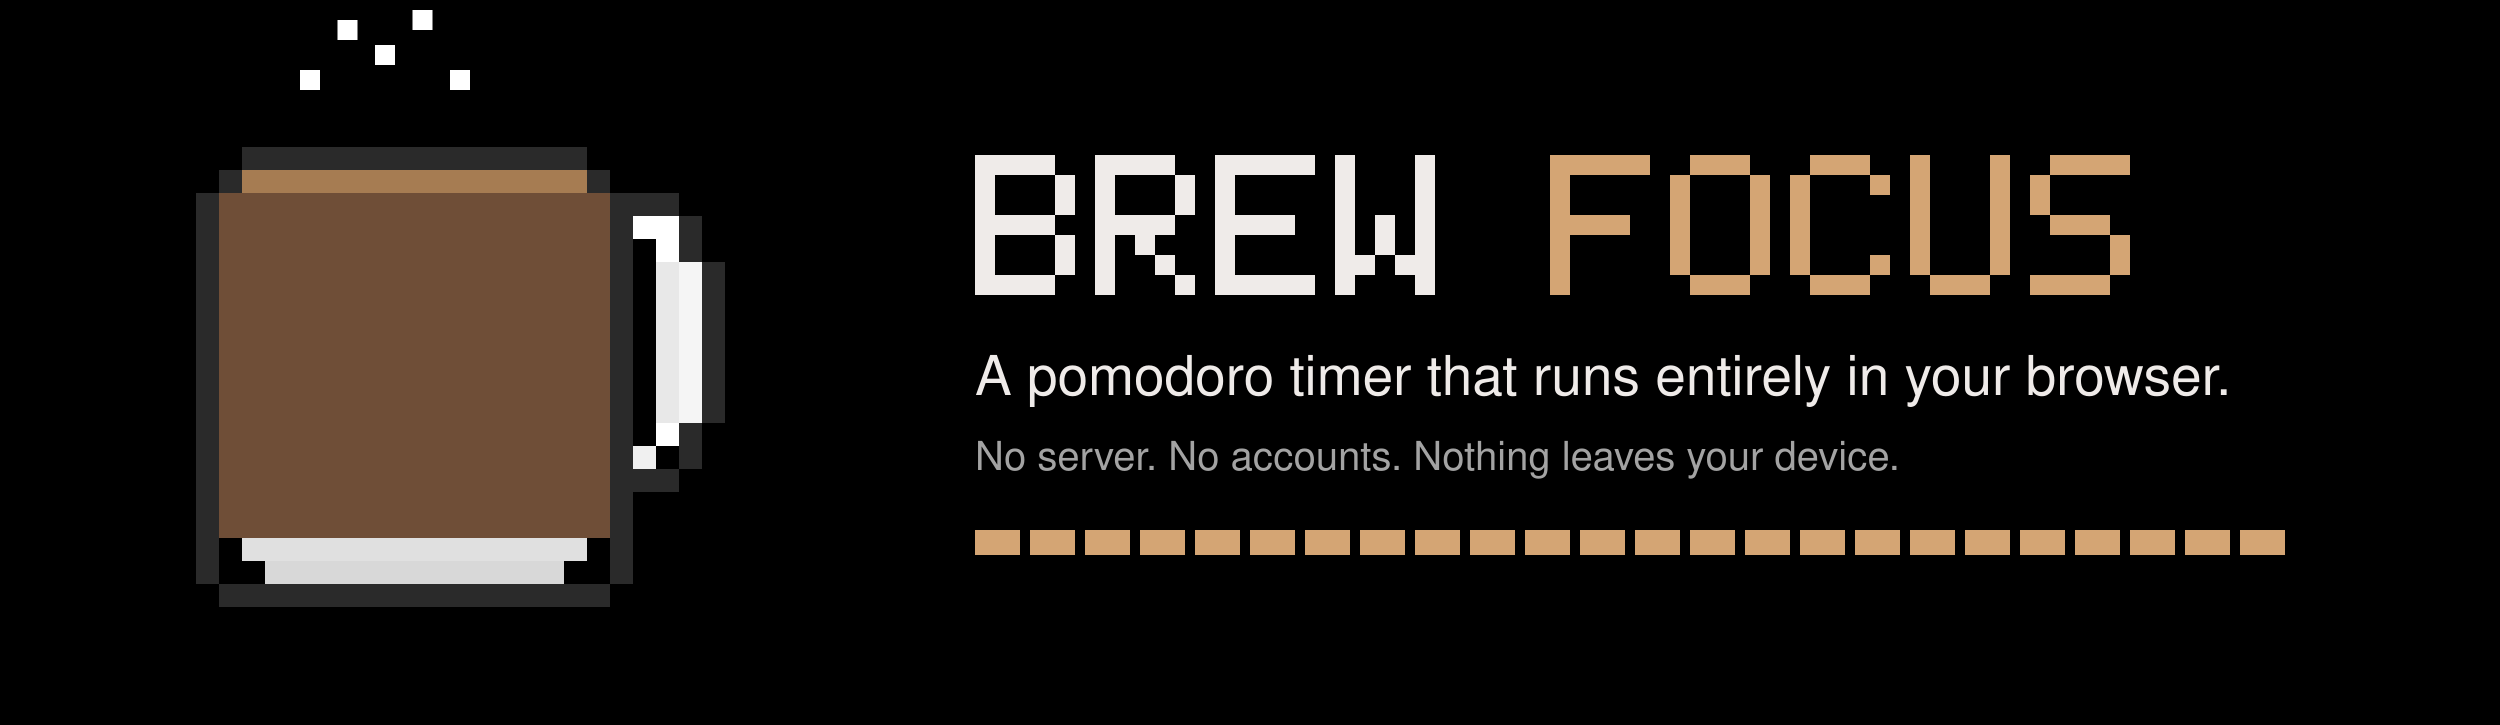
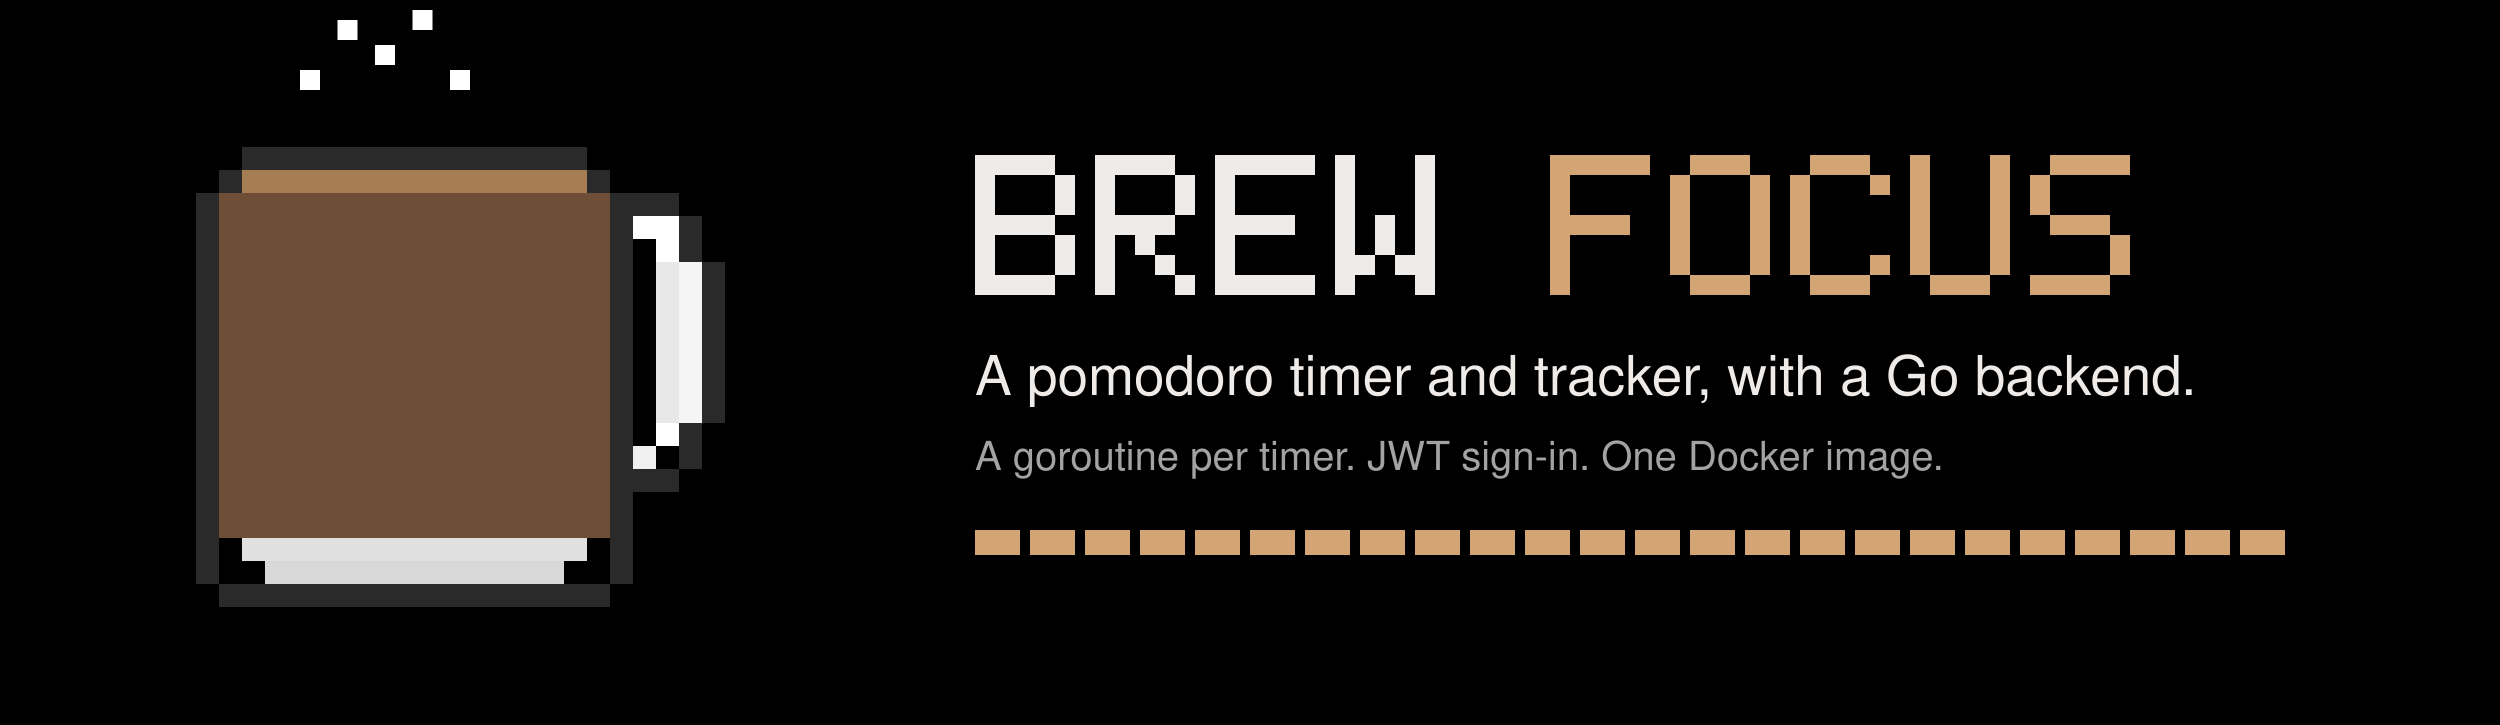
<svg xmlns="http://www.w3.org/2000/svg" viewBox="0 0 1000 290" width="1000" height="290" role="img" aria-label="Brew Focus: a pixel-art mug drains as the timer counts down, then refills on a break">
  <style>
.flow { stroke-dasharray: 8 8; animation: flow 1s linear infinite; }
@keyframes flow { to { stroke-dashoffset: -16; } }

.liquid { transform-box: fill-box; transform-origin: 50% 100%; animation: drain 12s infinite; }
.surface { animation: fall 12s infinite; }
@keyframes drain { 0% { transform: scaleY(1); animation-timing-function: steps(15, end); } 70%, 78% { transform: scaleY(0); animation-timing-function: steps(15, end); } 100% { transform: scaleY(1); } }
@keyframes fall { 0% { transform: translateY(0); animation-timing-function: steps(15, end); } 70%, 78% { transform: translateY(120px); animation-timing-function: steps(15, end); } 100% { transform: translateY(0); } }
.bar { transform-box: fill-box; transform-origin: 0 50%; animation: bar 12s infinite; }
@keyframes bar { 0% { transform: scaleX(0); animation-timing-function: steps(24, end); } 70%, 100% { transform: scaleX(1); } }
.puff { animation: puff 2.4s steps(6, end) infinite; }
@keyframes puff { from { transform: translateY(8px); opacity: 0; } 25% { opacity: .7; } to { transform: translateY(-16px); opacity: 0; } }
.t { opacity: 0; }
@keyframes t0 { 0%, 13.99% { opacity: 1; } 14%, 100% { opacity: 0; } }
.t0 { animation: t0 12s infinite; }
@keyframes t1 { 0%, 13.99% { opacity: 0; } 14%, 27.99% { opacity: 1; } 28%, 100% { opacity: 0; } }
.t1 { animation: t1 12s infinite; }
@keyframes t2 { 0%, 27.99% { opacity: 0; } 28%, 41.99% { opacity: 1; } 42%, 100% { opacity: 0; } }
.t2 { animation: t2 12s infinite; }
@keyframes t3 { 0%, 41.99% { opacity: 0; } 42%, 55.99% { opacity: 1; } 56%, 100% { opacity: 0; } }
.t3 { animation: t3 12s infinite; }
@keyframes t4 { 0%, 55.99% { opacity: 0; } 56%, 69.99% { opacity: 1; } 70%, 100% { opacity: 0; } }
.t4 { animation: t4 12s infinite; }
@keyframes t5 { 0%, 69.99% { opacity: 0; } 70%, 77.99% { opacity: 1; } 78%, 100% { opacity: 0; } }
.t5 { animation: t5 12s infinite; }
@keyframes t6 { 0%, 77.99% { opacity: 0; } 78%, 100% { opacity: 1; } }
.t6 { animation: t6 12s infinite; }

@media (prefers-reduced-motion: reduce) { * { animation: none !important; } }
</style>
  <rect width="1000" height="290" fill="#000000" />
  <g transform="translate(60 22) scale(1.15)" shape-rendering="crispEdges">
    <rect x="32" y="40" width="120" height="8" fill="#E8E8E8" />
    <rect x="24" y="48" width="136" height="8" fill="#FFFFFF" />
    <rect x="24" y="56" width="136" height="8" fill="#FFFFFF" />
    <rect x="24" y="64" width="136" height="8" fill="#F5F5F5" />
    <rect x="24" y="72" width="136" height="8" fill="#FFFFFF" />
    <rect x="24" y="80" width="136" height="8" fill="#FFFFFF" />
    <rect x="24" y="88" width="136" height="8" fill="#F5F5F5" />
    <rect x="24" y="96" width="136" height="8" fill="#FFFFFF" />
    <rect x="24" y="104" width="136" height="8" fill="#FFFFFF" />
    <rect x="24" y="112" width="136" height="8" fill="#F5F5F5" />
    <rect x="24" y="120" width="136" height="8" fill="#FFFFFF" />
    <rect x="24" y="128" width="136" height="8" fill="#FFFFFF" />
    <rect x="24" y="136" width="136" height="8" fill="#F5F5F5" />
    <rect x="24" y="144" width="136" height="8" fill="#FFFFFF" />
    <rect x="24" y="152" width="136" height="8" fill="#F0F0F0" />
    <rect x="24" y="160" width="136" height="8" fill="#E8E8E8" />
    <rect x="32" y="168" width="120" height="8" fill="#E0E0E0" />
    <rect x="40" y="176" width="104" height="8" fill="#D8D8D8" />
    <rect class="liquid" x="24" y="48" width="136" height="120" fill="#6f4e37" />
    <rect class="surface" x="24" y="40" width="136" height="8" fill="#a67c52" />
    <g class="t t0">
      <path fill="#000000" d="M52.5 101h3v3h-3zM55.5 101h3v3h-3zM58.5 101h3v3h-3zM49.5 104h3v3h-3zM61.5 104h3v3h-3zM61.5 107h3v3h-3zM58.5 110h3v3h-3zM55.5 113h3v3h-3zM52.5 116h3v3h-3zM49.5 119h3v3h-3zM52.5 119h3v3h-3zM55.5 119h3v3h-3zM58.5 119h3v3h-3zM61.5 119h3v3h-3zM67.5 101h3v3h-3zM70.5 101h3v3h-3zM73.5 101h3v3h-3zM76.5 101h3v3h-3zM79.5 101h3v3h-3zM67.5 104h3v3h-3zM67.5 107h3v3h-3zM70.5 107h3v3h-3zM73.5 107h3v3h-3zM76.5 107h3v3h-3zM79.5 110h3v3h-3zM79.5 113h3v3h-3zM67.5 116h3v3h-3zM79.5 116h3v3h-3zM70.5 119h3v3h-3zM73.5 119h3v3h-3zM76.5 119h3v3h-3zM91.5 104h3v3h-3zM91.5 107h3v3h-3zM91.5 113h3v3h-3zM91.5 116h3v3h-3zM106.5 101h3v3h-3zM109.5 101h3v3h-3zM112.5 101h3v3h-3zM103.5 104h3v3h-3zM115.5 104h3v3h-3zM103.5 107h3v3h-3zM112.5 107h3v3h-3zM115.5 107h3v3h-3zM103.5 110h3v3h-3zM109.5 110h3v3h-3zM115.5 110h3v3h-3zM103.5 113h3v3h-3zM106.5 113h3v3h-3zM115.5 113h3v3h-3zM103.5 116h3v3h-3zM115.5 116h3v3h-3zM106.5 119h3v3h-3zM109.5 119h3v3h-3zM112.5 119h3v3h-3zM124.5 101h3v3h-3zM127.5 101h3v3h-3zM130.5 101h3v3h-3zM121.5 104h3v3h-3zM133.5 104h3v3h-3zM121.5 107h3v3h-3zM130.5 107h3v3h-3zM133.5 107h3v3h-3zM121.5 110h3v3h-3zM127.5 110h3v3h-3zM133.5 110h3v3h-3zM121.5 113h3v3h-3zM124.5 113h3v3h-3zM133.5 113h3v3h-3zM121.5 116h3v3h-3zM133.5 116h3v3h-3zM124.5 119h3v3h-3zM127.5 119h3v3h-3zM130.5 119h3v3h-3z" transform="translate(2 2)" />
      <path fill="#efebe9" d="M52.5 101h3v3h-3zM55.5 101h3v3h-3zM58.5 101h3v3h-3zM49.5 104h3v3h-3zM61.5 104h3v3h-3zM61.5 107h3v3h-3zM58.5 110h3v3h-3zM55.5 113h3v3h-3zM52.5 116h3v3h-3zM49.5 119h3v3h-3zM52.5 119h3v3h-3zM55.5 119h3v3h-3zM58.5 119h3v3h-3zM61.5 119h3v3h-3zM67.5 101h3v3h-3zM70.5 101h3v3h-3zM73.5 101h3v3h-3zM76.5 101h3v3h-3zM79.5 101h3v3h-3zM67.5 104h3v3h-3zM67.5 107h3v3h-3zM70.5 107h3v3h-3zM73.5 107h3v3h-3zM76.5 107h3v3h-3zM79.5 110h3v3h-3zM79.5 113h3v3h-3zM67.5 116h3v3h-3zM79.5 116h3v3h-3zM70.5 119h3v3h-3zM73.5 119h3v3h-3zM76.5 119h3v3h-3zM91.5 104h3v3h-3zM91.5 107h3v3h-3zM91.5 113h3v3h-3zM91.5 116h3v3h-3zM106.5 101h3v3h-3zM109.5 101h3v3h-3zM112.5 101h3v3h-3zM103.5 104h3v3h-3zM115.5 104h3v3h-3zM103.5 107h3v3h-3zM112.5 107h3v3h-3zM115.5 107h3v3h-3zM103.5 110h3v3h-3zM109.5 110h3v3h-3zM115.5 110h3v3h-3zM103.5 113h3v3h-3zM106.5 113h3v3h-3zM115.5 113h3v3h-3zM103.5 116h3v3h-3zM115.5 116h3v3h-3zM106.5 119h3v3h-3zM109.5 119h3v3h-3zM112.5 119h3v3h-3zM124.5 101h3v3h-3zM127.5 101h3v3h-3zM130.5 101h3v3h-3zM121.5 104h3v3h-3zM133.5 104h3v3h-3zM121.5 107h3v3h-3zM130.5 107h3v3h-3zM133.5 107h3v3h-3zM121.5 110h3v3h-3zM127.5 110h3v3h-3zM133.5 110h3v3h-3zM121.5 113h3v3h-3zM124.5 113h3v3h-3zM133.5 113h3v3h-3zM121.5 116h3v3h-3zM133.5 116h3v3h-3zM124.5 119h3v3h-3zM127.5 119h3v3h-3zM130.5 119h3v3h-3z" />
    </g>
    <g class="t t1">
      <path fill="#000000" d="M52.5 101h3v3h-3zM55.5 101h3v3h-3zM58.5 101h3v3h-3zM49.5 104h3v3h-3zM61.5 104h3v3h-3zM61.5 107h3v3h-3zM58.5 110h3v3h-3zM55.5 113h3v3h-3zM52.5 116h3v3h-3zM49.5 119h3v3h-3zM52.5 119h3v3h-3zM55.5 119h3v3h-3zM58.5 119h3v3h-3zM61.5 119h3v3h-3zM70.5 101h3v3h-3zM73.5 101h3v3h-3zM76.5 101h3v3h-3zM67.5 104h3v3h-3zM79.5 104h3v3h-3zM67.5 107h3v3h-3zM76.5 107h3v3h-3zM79.5 107h3v3h-3zM67.5 110h3v3h-3zM73.5 110h3v3h-3zM79.5 110h3v3h-3zM67.5 113h3v3h-3zM70.5 113h3v3h-3zM79.5 113h3v3h-3zM67.5 116h3v3h-3zM79.5 116h3v3h-3zM70.5 119h3v3h-3zM73.5 119h3v3h-3zM76.5 119h3v3h-3zM91.5 104h3v3h-3zM91.5 107h3v3h-3zM91.5 113h3v3h-3zM91.5 116h3v3h-3zM106.5 101h3v3h-3zM109.5 101h3v3h-3zM112.5 101h3v3h-3zM103.5 104h3v3h-3zM115.5 104h3v3h-3zM103.5 107h3v3h-3zM112.5 107h3v3h-3zM115.5 107h3v3h-3zM103.5 110h3v3h-3zM109.5 110h3v3h-3zM115.5 110h3v3h-3zM103.5 113h3v3h-3zM106.5 113h3v3h-3zM115.5 113h3v3h-3zM103.5 116h3v3h-3zM115.5 116h3v3h-3zM106.5 119h3v3h-3zM109.5 119h3v3h-3zM112.5 119h3v3h-3zM124.5 101h3v3h-3zM127.5 101h3v3h-3zM130.5 101h3v3h-3zM121.5 104h3v3h-3zM133.5 104h3v3h-3zM121.5 107h3v3h-3zM130.5 107h3v3h-3zM133.5 107h3v3h-3zM121.5 110h3v3h-3zM127.5 110h3v3h-3zM133.5 110h3v3h-3zM121.5 113h3v3h-3zM124.5 113h3v3h-3zM133.5 113h3v3h-3zM121.5 116h3v3h-3zM133.5 116h3v3h-3zM124.5 119h3v3h-3zM127.5 119h3v3h-3zM130.5 119h3v3h-3z" transform="translate(2 2)" />
      <path fill="#efebe9" d="M52.5 101h3v3h-3zM55.5 101h3v3h-3zM58.5 101h3v3h-3zM49.5 104h3v3h-3zM61.5 104h3v3h-3zM61.5 107h3v3h-3zM58.5 110h3v3h-3zM55.5 113h3v3h-3zM52.5 116h3v3h-3zM49.5 119h3v3h-3zM52.5 119h3v3h-3zM55.5 119h3v3h-3zM58.5 119h3v3h-3zM61.5 119h3v3h-3zM70.5 101h3v3h-3zM73.5 101h3v3h-3zM76.5 101h3v3h-3zM67.5 104h3v3h-3zM79.5 104h3v3h-3zM67.5 107h3v3h-3zM76.5 107h3v3h-3zM79.5 107h3v3h-3zM67.5 110h3v3h-3zM73.5 110h3v3h-3zM79.5 110h3v3h-3zM67.5 113h3v3h-3zM70.5 113h3v3h-3zM79.5 113h3v3h-3zM67.5 116h3v3h-3zM79.5 116h3v3h-3zM70.5 119h3v3h-3zM73.5 119h3v3h-3zM76.5 119h3v3h-3zM91.5 104h3v3h-3zM91.5 107h3v3h-3zM91.5 113h3v3h-3zM91.5 116h3v3h-3zM106.5 101h3v3h-3zM109.5 101h3v3h-3zM112.5 101h3v3h-3zM103.5 104h3v3h-3zM115.5 104h3v3h-3zM103.5 107h3v3h-3zM112.5 107h3v3h-3zM115.5 107h3v3h-3zM103.5 110h3v3h-3zM109.5 110h3v3h-3zM115.5 110h3v3h-3zM103.5 113h3v3h-3zM106.5 113h3v3h-3zM115.5 113h3v3h-3zM103.5 116h3v3h-3zM115.5 116h3v3h-3zM106.5 119h3v3h-3zM109.5 119h3v3h-3zM112.5 119h3v3h-3zM124.5 101h3v3h-3zM127.5 101h3v3h-3zM130.5 101h3v3h-3zM121.5 104h3v3h-3zM133.5 104h3v3h-3zM121.5 107h3v3h-3zM130.5 107h3v3h-3zM133.5 107h3v3h-3zM121.5 110h3v3h-3zM127.5 110h3v3h-3zM133.5 110h3v3h-3zM121.5 113h3v3h-3zM124.5 113h3v3h-3zM133.5 113h3v3h-3zM121.5 116h3v3h-3zM133.5 116h3v3h-3zM124.5 119h3v3h-3zM127.5 119h3v3h-3zM130.5 119h3v3h-3z" />
    </g>
    <g class="t t2">
      <path fill="#000000" d="M55.5 101h3v3h-3zM52.5 104h3v3h-3zM55.5 104h3v3h-3zM55.5 107h3v3h-3zM55.5 110h3v3h-3zM55.5 113h3v3h-3zM55.5 116h3v3h-3zM52.5 119h3v3h-3zM55.5 119h3v3h-3zM58.5 119h3v3h-3zM67.5 101h3v3h-3zM70.5 101h3v3h-3zM73.5 101h3v3h-3zM76.5 101h3v3h-3zM79.5 101h3v3h-3zM67.5 104h3v3h-3zM67.5 107h3v3h-3zM70.5 107h3v3h-3zM73.5 107h3v3h-3zM76.5 107h3v3h-3zM79.5 110h3v3h-3zM79.5 113h3v3h-3zM67.5 116h3v3h-3zM79.5 116h3v3h-3zM70.5 119h3v3h-3zM73.5 119h3v3h-3zM76.5 119h3v3h-3zM91.5 104h3v3h-3zM91.5 107h3v3h-3zM91.5 113h3v3h-3zM91.5 116h3v3h-3zM106.5 101h3v3h-3zM109.5 101h3v3h-3zM112.5 101h3v3h-3zM103.5 104h3v3h-3zM115.5 104h3v3h-3zM103.5 107h3v3h-3zM112.5 107h3v3h-3zM115.5 107h3v3h-3zM103.5 110h3v3h-3zM109.5 110h3v3h-3zM115.5 110h3v3h-3zM103.5 113h3v3h-3zM106.5 113h3v3h-3zM115.5 113h3v3h-3zM103.5 116h3v3h-3zM115.5 116h3v3h-3zM106.5 119h3v3h-3zM109.5 119h3v3h-3zM112.5 119h3v3h-3zM124.5 101h3v3h-3zM127.5 101h3v3h-3zM130.5 101h3v3h-3zM121.5 104h3v3h-3zM133.5 104h3v3h-3zM121.5 107h3v3h-3zM130.5 107h3v3h-3zM133.5 107h3v3h-3zM121.5 110h3v3h-3zM127.5 110h3v3h-3zM133.5 110h3v3h-3zM121.5 113h3v3h-3zM124.5 113h3v3h-3zM133.5 113h3v3h-3zM121.5 116h3v3h-3zM133.5 116h3v3h-3zM124.5 119h3v3h-3zM127.5 119h3v3h-3zM130.5 119h3v3h-3z" transform="translate(2 2)" />
      <path fill="#efebe9" d="M55.5 101h3v3h-3zM52.5 104h3v3h-3zM55.5 104h3v3h-3zM55.5 107h3v3h-3zM55.5 110h3v3h-3zM55.5 113h3v3h-3zM55.5 116h3v3h-3zM52.5 119h3v3h-3zM55.5 119h3v3h-3zM58.5 119h3v3h-3zM67.5 101h3v3h-3zM70.5 101h3v3h-3zM73.5 101h3v3h-3zM76.5 101h3v3h-3zM79.5 101h3v3h-3zM67.5 104h3v3h-3zM67.5 107h3v3h-3zM70.5 107h3v3h-3zM73.5 107h3v3h-3zM76.5 107h3v3h-3zM79.5 110h3v3h-3zM79.5 113h3v3h-3zM67.5 116h3v3h-3zM79.5 116h3v3h-3zM70.5 119h3v3h-3zM73.5 119h3v3h-3zM76.5 119h3v3h-3zM91.5 104h3v3h-3zM91.5 107h3v3h-3zM91.5 113h3v3h-3zM91.5 116h3v3h-3zM106.5 101h3v3h-3zM109.5 101h3v3h-3zM112.5 101h3v3h-3zM103.5 104h3v3h-3zM115.5 104h3v3h-3zM103.5 107h3v3h-3zM112.5 107h3v3h-3zM115.5 107h3v3h-3zM103.5 110h3v3h-3zM109.5 110h3v3h-3zM115.5 110h3v3h-3zM103.5 113h3v3h-3zM106.5 113h3v3h-3zM115.5 113h3v3h-3zM103.5 116h3v3h-3zM115.5 116h3v3h-3zM106.5 119h3v3h-3zM109.5 119h3v3h-3zM112.5 119h3v3h-3zM124.5 101h3v3h-3zM127.5 101h3v3h-3zM130.5 101h3v3h-3zM121.5 104h3v3h-3zM133.5 104h3v3h-3zM121.5 107h3v3h-3zM130.5 107h3v3h-3zM133.5 107h3v3h-3zM121.5 110h3v3h-3zM127.5 110h3v3h-3zM133.5 110h3v3h-3zM121.5 113h3v3h-3zM124.5 113h3v3h-3zM133.5 113h3v3h-3zM121.5 116h3v3h-3zM133.5 116h3v3h-3zM124.5 119h3v3h-3zM127.5 119h3v3h-3zM130.5 119h3v3h-3z" />
    </g>
    <g class="t t3">
      <path fill="#000000" d="M55.5 101h3v3h-3zM52.5 104h3v3h-3zM55.5 104h3v3h-3zM55.5 107h3v3h-3zM55.5 110h3v3h-3zM55.5 113h3v3h-3zM55.5 116h3v3h-3zM52.5 119h3v3h-3zM55.5 119h3v3h-3zM58.5 119h3v3h-3zM70.5 101h3v3h-3zM73.5 101h3v3h-3zM76.5 101h3v3h-3zM67.5 104h3v3h-3zM79.5 104h3v3h-3zM67.5 107h3v3h-3zM76.5 107h3v3h-3zM79.5 107h3v3h-3zM67.5 110h3v3h-3zM73.5 110h3v3h-3zM79.5 110h3v3h-3zM67.5 113h3v3h-3zM70.5 113h3v3h-3zM79.5 113h3v3h-3zM67.5 116h3v3h-3zM79.5 116h3v3h-3zM70.5 119h3v3h-3zM73.5 119h3v3h-3zM76.5 119h3v3h-3zM91.5 104h3v3h-3zM91.5 107h3v3h-3zM91.5 113h3v3h-3zM91.5 116h3v3h-3zM106.5 101h3v3h-3zM109.5 101h3v3h-3zM112.5 101h3v3h-3zM103.5 104h3v3h-3zM115.5 104h3v3h-3zM103.5 107h3v3h-3zM112.5 107h3v3h-3zM115.5 107h3v3h-3zM103.5 110h3v3h-3zM109.5 110h3v3h-3zM115.5 110h3v3h-3zM103.5 113h3v3h-3zM106.5 113h3v3h-3zM115.5 113h3v3h-3zM103.5 116h3v3h-3zM115.5 116h3v3h-3zM106.5 119h3v3h-3zM109.5 119h3v3h-3zM112.5 119h3v3h-3zM124.5 101h3v3h-3zM127.5 101h3v3h-3zM130.5 101h3v3h-3zM121.5 104h3v3h-3zM133.5 104h3v3h-3zM121.5 107h3v3h-3zM130.5 107h3v3h-3zM133.5 107h3v3h-3zM121.5 110h3v3h-3zM127.5 110h3v3h-3zM133.5 110h3v3h-3zM121.5 113h3v3h-3zM124.5 113h3v3h-3zM133.5 113h3v3h-3zM121.5 116h3v3h-3zM133.5 116h3v3h-3zM124.5 119h3v3h-3zM127.5 119h3v3h-3zM130.5 119h3v3h-3z" transform="translate(2 2)" />
      <path fill="#efebe9" d="M55.5 101h3v3h-3zM52.5 104h3v3h-3zM55.5 104h3v3h-3zM55.5 107h3v3h-3zM55.5 110h3v3h-3zM55.5 113h3v3h-3zM55.5 116h3v3h-3zM52.5 119h3v3h-3zM55.5 119h3v3h-3zM58.5 119h3v3h-3zM70.5 101h3v3h-3zM73.5 101h3v3h-3zM76.5 101h3v3h-3zM67.5 104h3v3h-3zM79.5 104h3v3h-3zM67.5 107h3v3h-3zM76.5 107h3v3h-3zM79.5 107h3v3h-3zM67.5 110h3v3h-3zM73.5 110h3v3h-3zM79.5 110h3v3h-3zM67.5 113h3v3h-3zM70.5 113h3v3h-3zM79.5 113h3v3h-3zM67.5 116h3v3h-3zM79.5 116h3v3h-3zM70.5 119h3v3h-3zM73.5 119h3v3h-3zM76.5 119h3v3h-3zM91.5 104h3v3h-3zM91.5 107h3v3h-3zM91.5 113h3v3h-3zM91.5 116h3v3h-3zM106.5 101h3v3h-3zM109.5 101h3v3h-3zM112.5 101h3v3h-3zM103.5 104h3v3h-3zM115.5 104h3v3h-3zM103.5 107h3v3h-3zM112.5 107h3v3h-3zM115.5 107h3v3h-3zM103.5 110h3v3h-3zM109.5 110h3v3h-3zM115.5 110h3v3h-3zM103.5 113h3v3h-3zM106.5 113h3v3h-3zM115.5 113h3v3h-3zM103.5 116h3v3h-3zM115.5 116h3v3h-3zM106.5 119h3v3h-3zM109.5 119h3v3h-3zM112.5 119h3v3h-3zM124.5 101h3v3h-3zM127.5 101h3v3h-3zM130.5 101h3v3h-3zM121.5 104h3v3h-3zM133.5 104h3v3h-3zM121.5 107h3v3h-3zM130.5 107h3v3h-3zM133.5 107h3v3h-3zM121.5 110h3v3h-3zM127.5 110h3v3h-3zM133.5 110h3v3h-3zM121.5 113h3v3h-3zM124.5 113h3v3h-3zM133.5 113h3v3h-3zM121.5 116h3v3h-3zM133.5 116h3v3h-3zM124.5 119h3v3h-3zM127.5 119h3v3h-3zM130.5 119h3v3h-3z" />
    </g>
    <g class="t t4">
      <path fill="#000000" d="M52.5 101h3v3h-3zM55.5 101h3v3h-3zM58.5 101h3v3h-3zM49.5 104h3v3h-3zM61.5 104h3v3h-3zM49.5 107h3v3h-3zM58.5 107h3v3h-3zM61.5 107h3v3h-3zM49.5 110h3v3h-3zM55.5 110h3v3h-3zM61.5 110h3v3h-3zM49.5 113h3v3h-3zM52.5 113h3v3h-3zM61.5 113h3v3h-3zM49.5 116h3v3h-3zM61.5 116h3v3h-3zM52.5 119h3v3h-3zM55.5 119h3v3h-3zM58.5 119h3v3h-3zM67.5 101h3v3h-3zM70.5 101h3v3h-3zM73.5 101h3v3h-3zM76.5 101h3v3h-3zM79.5 101h3v3h-3zM67.5 104h3v3h-3zM67.5 107h3v3h-3zM70.5 107h3v3h-3zM73.5 107h3v3h-3zM76.5 107h3v3h-3zM79.5 110h3v3h-3zM79.5 113h3v3h-3zM67.5 116h3v3h-3zM79.5 116h3v3h-3zM70.5 119h3v3h-3zM73.5 119h3v3h-3zM76.5 119h3v3h-3zM91.5 104h3v3h-3zM91.5 107h3v3h-3zM91.5 113h3v3h-3zM91.5 116h3v3h-3zM106.5 101h3v3h-3zM109.5 101h3v3h-3zM112.5 101h3v3h-3zM103.5 104h3v3h-3zM115.5 104h3v3h-3zM103.5 107h3v3h-3zM112.5 107h3v3h-3zM115.5 107h3v3h-3zM103.5 110h3v3h-3zM109.5 110h3v3h-3zM115.5 110h3v3h-3zM103.5 113h3v3h-3zM106.5 113h3v3h-3zM115.5 113h3v3h-3zM103.5 116h3v3h-3zM115.5 116h3v3h-3zM106.5 119h3v3h-3zM109.5 119h3v3h-3zM112.5 119h3v3h-3zM124.5 101h3v3h-3zM127.5 101h3v3h-3zM130.5 101h3v3h-3zM121.5 104h3v3h-3zM133.5 104h3v3h-3zM121.5 107h3v3h-3zM130.5 107h3v3h-3zM133.5 107h3v3h-3zM121.5 110h3v3h-3zM127.5 110h3v3h-3zM133.5 110h3v3h-3zM121.5 113h3v3h-3zM124.5 113h3v3h-3zM133.5 113h3v3h-3zM121.5 116h3v3h-3zM133.5 116h3v3h-3zM124.5 119h3v3h-3zM127.5 119h3v3h-3zM130.5 119h3v3h-3z" transform="translate(2 2)" />
      <path fill="#efebe9" d="M52.5 101h3v3h-3zM55.5 101h3v3h-3zM58.5 101h3v3h-3zM49.5 104h3v3h-3zM61.5 104h3v3h-3zM49.5 107h3v3h-3zM58.5 107h3v3h-3zM61.5 107h3v3h-3zM49.5 110h3v3h-3zM55.5 110h3v3h-3zM61.5 110h3v3h-3zM49.5 113h3v3h-3zM52.5 113h3v3h-3zM61.5 113h3v3h-3zM49.5 116h3v3h-3zM61.5 116h3v3h-3zM52.5 119h3v3h-3zM55.5 119h3v3h-3zM58.5 119h3v3h-3zM67.5 101h3v3h-3zM70.5 101h3v3h-3zM73.5 101h3v3h-3zM76.5 101h3v3h-3zM79.5 101h3v3h-3zM67.5 104h3v3h-3zM67.5 107h3v3h-3zM70.5 107h3v3h-3zM73.5 107h3v3h-3zM76.5 107h3v3h-3zM79.5 110h3v3h-3zM79.5 113h3v3h-3zM67.5 116h3v3h-3zM79.5 116h3v3h-3zM70.5 119h3v3h-3zM73.5 119h3v3h-3zM76.5 119h3v3h-3zM91.5 104h3v3h-3zM91.5 107h3v3h-3zM91.5 113h3v3h-3zM91.5 116h3v3h-3zM106.5 101h3v3h-3zM109.5 101h3v3h-3zM112.5 101h3v3h-3zM103.5 104h3v3h-3zM115.5 104h3v3h-3zM103.5 107h3v3h-3zM112.5 107h3v3h-3zM115.5 107h3v3h-3zM103.5 110h3v3h-3zM109.5 110h3v3h-3zM115.5 110h3v3h-3zM103.5 113h3v3h-3zM106.5 113h3v3h-3zM115.5 113h3v3h-3zM103.5 116h3v3h-3zM115.5 116h3v3h-3zM106.5 119h3v3h-3zM109.5 119h3v3h-3zM112.5 119h3v3h-3zM124.5 101h3v3h-3zM127.5 101h3v3h-3zM130.5 101h3v3h-3zM121.5 104h3v3h-3zM133.5 104h3v3h-3zM121.5 107h3v3h-3zM130.5 107h3v3h-3zM133.5 107h3v3h-3zM121.5 110h3v3h-3zM127.5 110h3v3h-3zM133.5 110h3v3h-3zM121.5 113h3v3h-3zM124.5 113h3v3h-3zM133.5 113h3v3h-3zM121.5 116h3v3h-3zM133.5 116h3v3h-3zM124.5 119h3v3h-3zM127.5 119h3v3h-3zM130.5 119h3v3h-3z" />
    </g>
    <g class="t t5">
      <path fill="#000000" d="M52.5 101h3v3h-3zM55.5 101h3v3h-3zM58.5 101h3v3h-3zM49.5 104h3v3h-3zM61.5 104h3v3h-3zM49.5 107h3v3h-3zM58.5 107h3v3h-3zM61.5 107h3v3h-3zM49.5 110h3v3h-3zM55.5 110h3v3h-3zM61.5 110h3v3h-3zM49.5 113h3v3h-3zM52.5 113h3v3h-3zM61.5 113h3v3h-3zM49.5 116h3v3h-3zM61.5 116h3v3h-3zM52.5 119h3v3h-3zM55.5 119h3v3h-3zM58.5 119h3v3h-3zM70.5 101h3v3h-3zM73.5 101h3v3h-3zM76.5 101h3v3h-3zM67.5 104h3v3h-3zM79.5 104h3v3h-3zM67.5 107h3v3h-3zM76.5 107h3v3h-3zM79.5 107h3v3h-3zM67.5 110h3v3h-3zM73.5 110h3v3h-3zM79.5 110h3v3h-3zM67.5 113h3v3h-3zM70.5 113h3v3h-3zM79.5 113h3v3h-3zM67.5 116h3v3h-3zM79.5 116h3v3h-3zM70.5 119h3v3h-3zM73.5 119h3v3h-3zM76.5 119h3v3h-3zM91.5 104h3v3h-3zM91.5 107h3v3h-3zM91.5 113h3v3h-3zM91.5 116h3v3h-3zM106.5 101h3v3h-3zM109.5 101h3v3h-3zM112.5 101h3v3h-3zM103.5 104h3v3h-3zM115.5 104h3v3h-3zM103.5 107h3v3h-3zM112.5 107h3v3h-3zM115.5 107h3v3h-3zM103.5 110h3v3h-3zM109.5 110h3v3h-3zM115.5 110h3v3h-3zM103.5 113h3v3h-3zM106.5 113h3v3h-3zM115.5 113h3v3h-3zM103.5 116h3v3h-3zM115.5 116h3v3h-3zM106.5 119h3v3h-3zM109.5 119h3v3h-3zM112.5 119h3v3h-3zM124.5 101h3v3h-3zM127.5 101h3v3h-3zM130.5 101h3v3h-3zM121.5 104h3v3h-3zM133.5 104h3v3h-3zM121.5 107h3v3h-3zM130.5 107h3v3h-3zM133.5 107h3v3h-3zM121.5 110h3v3h-3zM127.5 110h3v3h-3zM133.5 110h3v3h-3zM121.5 113h3v3h-3zM124.5 113h3v3h-3zM133.5 113h3v3h-3zM121.5 116h3v3h-3zM133.5 116h3v3h-3zM124.5 119h3v3h-3zM127.5 119h3v3h-3zM130.5 119h3v3h-3z" transform="translate(2 2)" />
      <path fill="#efebe9" d="M52.5 101h3v3h-3zM55.5 101h3v3h-3zM58.5 101h3v3h-3zM49.5 104h3v3h-3zM61.5 104h3v3h-3zM49.5 107h3v3h-3zM58.5 107h3v3h-3zM61.5 107h3v3h-3zM49.5 110h3v3h-3zM55.5 110h3v3h-3zM61.5 110h3v3h-3zM49.5 113h3v3h-3zM52.5 113h3v3h-3zM61.5 113h3v3h-3zM49.5 116h3v3h-3zM61.5 116h3v3h-3zM52.5 119h3v3h-3zM55.5 119h3v3h-3zM58.5 119h3v3h-3zM70.5 101h3v3h-3zM73.5 101h3v3h-3zM76.5 101h3v3h-3zM67.5 104h3v3h-3zM79.5 104h3v3h-3zM67.5 107h3v3h-3zM76.5 107h3v3h-3zM79.5 107h3v3h-3zM67.5 110h3v3h-3zM73.5 110h3v3h-3zM79.5 110h3v3h-3zM67.5 113h3v3h-3zM70.5 113h3v3h-3zM79.5 113h3v3h-3zM67.5 116h3v3h-3zM79.5 116h3v3h-3zM70.5 119h3v3h-3zM73.5 119h3v3h-3zM76.5 119h3v3h-3zM91.5 104h3v3h-3zM91.5 107h3v3h-3zM91.5 113h3v3h-3zM91.5 116h3v3h-3zM106.5 101h3v3h-3zM109.5 101h3v3h-3zM112.5 101h3v3h-3zM103.5 104h3v3h-3zM115.5 104h3v3h-3zM103.5 107h3v3h-3zM112.5 107h3v3h-3zM115.5 107h3v3h-3zM103.5 110h3v3h-3zM109.5 110h3v3h-3zM115.5 110h3v3h-3zM103.5 113h3v3h-3zM106.5 113h3v3h-3zM115.5 113h3v3h-3zM103.5 116h3v3h-3zM115.5 116h3v3h-3zM106.5 119h3v3h-3zM109.5 119h3v3h-3zM112.5 119h3v3h-3zM124.5 101h3v3h-3zM127.5 101h3v3h-3zM130.5 101h3v3h-3zM121.5 104h3v3h-3zM133.5 104h3v3h-3zM121.5 107h3v3h-3zM130.5 107h3v3h-3zM133.5 107h3v3h-3zM121.5 110h3v3h-3zM127.5 110h3v3h-3zM133.5 110h3v3h-3zM121.5 113h3v3h-3zM124.5 113h3v3h-3zM133.5 113h3v3h-3zM121.5 116h3v3h-3zM133.5 116h3v3h-3zM124.5 119h3v3h-3zM127.5 119h3v3h-3zM130.5 119h3v3h-3z" />
    </g>
    <g class="t t6">
      <path fill="#000000" d="M49.5 101h3v3h-3zM52.5 101h3v3h-3zM55.5 101h3v3h-3zM58.5 101h3v3h-3zM49.5 104h3v3h-3zM61.5 104h3v3h-3zM49.5 107h3v3h-3zM61.5 107h3v3h-3zM49.5 110h3v3h-3zM52.5 110h3v3h-3zM55.5 110h3v3h-3zM58.5 110h3v3h-3zM49.5 113h3v3h-3zM61.5 113h3v3h-3zM49.5 116h3v3h-3zM61.5 116h3v3h-3zM49.5 119h3v3h-3zM52.5 119h3v3h-3zM55.5 119h3v3h-3zM58.5 119h3v3h-3zM67.5 101h3v3h-3zM70.5 101h3v3h-3zM73.5 101h3v3h-3zM76.5 101h3v3h-3zM67.5 104h3v3h-3zM79.5 104h3v3h-3zM67.5 107h3v3h-3zM79.5 107h3v3h-3zM67.5 110h3v3h-3zM70.5 110h3v3h-3zM73.5 110h3v3h-3zM76.5 110h3v3h-3zM67.5 113h3v3h-3zM73.5 113h3v3h-3zM67.5 116h3v3h-3zM76.5 116h3v3h-3zM67.5 119h3v3h-3zM79.5 119h3v3h-3zM85.5 101h3v3h-3zM88.5 101h3v3h-3zM91.5 101h3v3h-3zM94.5 101h3v3h-3zM97.5 101h3v3h-3zM85.5 104h3v3h-3zM85.5 107h3v3h-3zM85.5 110h3v3h-3zM88.5 110h3v3h-3zM91.5 110h3v3h-3zM94.5 110h3v3h-3zM85.5 113h3v3h-3zM85.5 116h3v3h-3zM85.5 119h3v3h-3zM88.5 119h3v3h-3zM91.5 119h3v3h-3zM94.5 119h3v3h-3zM97.5 119h3v3h-3zM106.5 101h3v3h-3zM109.5 101h3v3h-3zM112.5 101h3v3h-3zM103.5 104h3v3h-3zM115.5 104h3v3h-3zM103.5 107h3v3h-3zM115.5 107h3v3h-3zM103.5 110h3v3h-3zM106.5 110h3v3h-3zM109.5 110h3v3h-3zM112.5 110h3v3h-3zM115.5 110h3v3h-3zM103.5 113h3v3h-3zM115.5 113h3v3h-3zM103.5 116h3v3h-3zM115.5 116h3v3h-3zM103.5 119h3v3h-3zM115.5 119h3v3h-3zM121.5 101h3v3h-3zM133.5 101h3v3h-3zM121.5 104h3v3h-3zM130.5 104h3v3h-3zM121.5 107h3v3h-3zM127.5 107h3v3h-3zM121.5 110h3v3h-3zM124.5 110h3v3h-3zM121.5 113h3v3h-3zM127.5 113h3v3h-3zM121.5 116h3v3h-3zM130.5 116h3v3h-3zM121.5 119h3v3h-3zM133.5 119h3v3h-3z" transform="translate(2 2)" />
      <path fill="#8fd19e" d="M49.5 101h3v3h-3zM52.5 101h3v3h-3zM55.5 101h3v3h-3zM58.5 101h3v3h-3zM49.5 104h3v3h-3zM61.5 104h3v3h-3zM49.5 107h3v3h-3zM61.5 107h3v3h-3zM49.5 110h3v3h-3zM52.5 110h3v3h-3zM55.5 110h3v3h-3zM58.5 110h3v3h-3zM49.5 113h3v3h-3zM61.5 113h3v3h-3zM49.5 116h3v3h-3zM61.5 116h3v3h-3zM49.5 119h3v3h-3zM52.5 119h3v3h-3zM55.5 119h3v3h-3zM58.5 119h3v3h-3zM67.5 101h3v3h-3zM70.5 101h3v3h-3zM73.5 101h3v3h-3zM76.5 101h3v3h-3zM67.5 104h3v3h-3zM79.5 104h3v3h-3zM67.5 107h3v3h-3zM79.5 107h3v3h-3zM67.5 110h3v3h-3zM70.5 110h3v3h-3zM73.5 110h3v3h-3zM76.5 110h3v3h-3zM67.5 113h3v3h-3zM73.5 113h3v3h-3zM67.5 116h3v3h-3zM76.5 116h3v3h-3zM67.5 119h3v3h-3zM79.5 119h3v3h-3zM85.5 101h3v3h-3zM88.5 101h3v3h-3zM91.5 101h3v3h-3zM94.5 101h3v3h-3zM97.5 101h3v3h-3zM85.5 104h3v3h-3zM85.5 107h3v3h-3zM85.5 110h3v3h-3zM88.5 110h3v3h-3zM91.5 110h3v3h-3zM94.5 110h3v3h-3zM85.5 113h3v3h-3zM85.5 116h3v3h-3zM85.5 119h3v3h-3zM88.5 119h3v3h-3zM91.5 119h3v3h-3zM94.5 119h3v3h-3zM97.5 119h3v3h-3zM106.5 101h3v3h-3zM109.5 101h3v3h-3zM112.5 101h3v3h-3zM103.5 104h3v3h-3zM115.5 104h3v3h-3zM103.5 107h3v3h-3zM115.5 107h3v3h-3zM103.5 110h3v3h-3zM106.5 110h3v3h-3zM109.5 110h3v3h-3zM112.5 110h3v3h-3zM115.5 110h3v3h-3zM103.5 113h3v3h-3zM115.5 113h3v3h-3zM103.5 116h3v3h-3zM115.5 116h3v3h-3zM103.5 119h3v3h-3zM115.5 119h3v3h-3zM121.5 101h3v3h-3zM133.5 101h3v3h-3zM121.5 104h3v3h-3zM130.5 104h3v3h-3zM121.5 107h3v3h-3zM127.5 107h3v3h-3zM121.5 110h3v3h-3zM124.5 110h3v3h-3zM121.5 113h3v3h-3zM127.5 113h3v3h-3zM121.5 116h3v3h-3zM130.5 116h3v3h-3zM121.5 119h3v3h-3zM133.5 119h3v3h-3z" />
    </g>
    <rect x="168" y="56" width="16" height="8" fill="#FFFFFF" />
    <rect x="176" y="64" width="8" height="8" fill="#FFFFFF" />
    <rect x="184" y="72" width="8" height="56" fill="#F5F5F5" />
    <rect x="176" y="72" width="8" height="56" fill="#E8E8E8" />
    <rect x="176" y="128" width="8" height="8" fill="#FFFFFF" />
    <rect x="168" y="136" width="8" height="8" fill="#F0F0F0" />
    <rect x="32" y="32" width="120" height="8" fill="#2A2A2A" />
    <rect x="24" y="40" width="8" height="8" fill="#2A2A2A" />
    <rect x="152" y="40" width="8" height="8" fill="#2A2A2A" />
    <rect x="16" y="48" width="8" height="136" fill="#2A2A2A" />
    <rect x="160" y="48" width="8" height="120" fill="#2A2A2A" />
    <rect x="16" y="176" width="8" height="8" fill="#2A2A2A" />
    <rect x="24" y="184" width="8" height="8" fill="#2A2A2A" />
    <rect x="32" y="184" width="120" height="8" fill="#2A2A2A" />
    <rect x="152" y="184" width="8" height="8" fill="#2A2A2A" />
    <rect x="160" y="168" width="8" height="16" fill="#2A2A2A" />
    <rect x="160" y="56" width="8" height="8" fill="#2A2A2A" />
    <rect x="168" y="48" width="16" height="8" fill="#2A2A2A" />
    <rect x="184" y="56" width="8" height="16" fill="#2A2A2A" />
    <rect x="192" y="72" width="8" height="56" fill="#2A2A2A" />
    <rect x="184" y="128" width="8" height="16" fill="#2A2A2A" />
    <rect x="168" y="144" width="16" height="8" fill="#2A2A2A" />
    <rect x="160" y="136" width="8" height="8" fill="#2A2A2A" />
  </g>
  <rect class="puff" x="120" y="28" width="8" height="8" fill="#ffffff" style="animation-delay:0s" />
  <rect class="puff" x="150" y="18" width="8" height="8" fill="#ffffff" style="animation-delay:0.7s" />
  <rect class="puff" x="180" y="28" width="8" height="8" fill="#ffffff" style="animation-delay:1.4s" />
  <rect class="puff" x="135" y="8" width="8" height="8" fill="#ffffff" style="animation-delay:1.1s" />
  <rect class="puff" x="165" y="4" width="8" height="8" fill="#ffffff" style="animation-delay:1.9s" />
  <path fill="#efebe9" d="M390 62h8v8h-8zM398 62h8v8h-8zM406 62h8v8h-8zM414 62h8v8h-8zM390 70h8v8h-8zM422 70h8v8h-8zM390 78h8v8h-8zM422 78h8v8h-8zM390 86h8v8h-8zM398 86h8v8h-8zM406 86h8v8h-8zM414 86h8v8h-8zM390 94h8v8h-8zM422 94h8v8h-8zM390 102h8v8h-8zM422 102h8v8h-8zM390 110h8v8h-8zM398 110h8v8h-8zM406 110h8v8h-8zM414 110h8v8h-8zM438 62h8v8h-8zM446 62h8v8h-8zM454 62h8v8h-8zM462 62h8v8h-8zM438 70h8v8h-8zM470 70h8v8h-8zM438 78h8v8h-8zM470 78h8v8h-8zM438 86h8v8h-8zM446 86h8v8h-8zM454 86h8v8h-8zM462 86h8v8h-8zM438 94h8v8h-8zM454 94h8v8h-8zM438 102h8v8h-8zM462 102h8v8h-8zM438 110h8v8h-8zM470 110h8v8h-8zM486 62h8v8h-8zM494 62h8v8h-8zM502 62h8v8h-8zM510 62h8v8h-8zM518 62h8v8h-8zM486 70h8v8h-8zM486 78h8v8h-8zM486 86h8v8h-8zM494 86h8v8h-8zM502 86h8v8h-8zM510 86h8v8h-8zM486 94h8v8h-8zM486 102h8v8h-8zM486 110h8v8h-8zM494 110h8v8h-8zM502 110h8v8h-8zM510 110h8v8h-8zM518 110h8v8h-8zM534 62h8v8h-8zM566 62h8v8h-8zM534 70h8v8h-8zM566 70h8v8h-8zM534 78h8v8h-8zM566 78h8v8h-8zM534 86h8v8h-8zM550 86h8v8h-8zM566 86h8v8h-8zM534 94h8v8h-8zM550 94h8v8h-8zM566 94h8v8h-8zM534 102h8v8h-8zM542 102h8v8h-8zM558 102h8v8h-8zM566 102h8v8h-8zM534 110h8v8h-8zM566 110h8v8h-8z" />
  <path fill="#d4a574" d="M620 62h8v8h-8zM628 62h8v8h-8zM636 62h8v8h-8zM644 62h8v8h-8zM652 62h8v8h-8zM620 70h8v8h-8zM620 78h8v8h-8zM620 86h8v8h-8zM628 86h8v8h-8zM636 86h8v8h-8zM644 86h8v8h-8zM620 94h8v8h-8zM620 102h8v8h-8zM620 110h8v8h-8zM676 62h8v8h-8zM684 62h8v8h-8zM692 62h8v8h-8zM668 70h8v8h-8zM700 70h8v8h-8zM668 78h8v8h-8zM700 78h8v8h-8zM668 86h8v8h-8zM700 86h8v8h-8zM668 94h8v8h-8zM700 94h8v8h-8zM668 102h8v8h-8zM700 102h8v8h-8zM676 110h8v8h-8zM684 110h8v8h-8zM692 110h8v8h-8zM724 62h8v8h-8zM732 62h8v8h-8zM740 62h8v8h-8zM716 70h8v8h-8zM748 70h8v8h-8zM716 78h8v8h-8zM716 86h8v8h-8zM716 94h8v8h-8zM716 102h8v8h-8zM748 102h8v8h-8zM724 110h8v8h-8zM732 110h8v8h-8zM740 110h8v8h-8zM764 62h8v8h-8zM796 62h8v8h-8zM764 70h8v8h-8zM796 70h8v8h-8zM764 78h8v8h-8zM796 78h8v8h-8zM764 86h8v8h-8zM796 86h8v8h-8zM764 94h8v8h-8zM796 94h8v8h-8zM764 102h8v8h-8zM796 102h8v8h-8zM772 110h8v8h-8zM780 110h8v8h-8zM788 110h8v8h-8zM820 62h8v8h-8zM828 62h8v8h-8zM836 62h8v8h-8zM844 62h8v8h-8zM812 70h8v8h-8zM812 78h8v8h-8zM820 86h8v8h-8zM828 86h8v8h-8zM836 86h8v8h-8zM844 94h8v8h-8zM844 102h8v8h-8zM812 110h8v8h-8zM820 110h8v8h-8zM828 110h8v8h-8zM836 110h8v8h-8z" />
-   <text x="390" y="158" font-family="-apple-system, BlinkMacSystemFont, 'Segoe UI', Helvetica, Arial, sans-serif" font-size="22" font-weight="400" fill="#efebe9" text-anchor="start">A pomodoro timer that runs entirely in your browser.</text>
-   <text x="390" y="188" font-family="-apple-system, BlinkMacSystemFont, 'Segoe UI', Helvetica, Arial, sans-serif" font-size="16" font-weight="400" fill="#a3a3a3" text-anchor="start">No server. No accounts. Nothing leaves your device.</text>
+   <text x="390" y="158" font-family="-apple-system, BlinkMacSystemFont, 'Segoe UI', Helvetica, Arial, sans-serif" font-size="22" font-weight="400" fill="#efebe9" text-anchor="start">A pomodoro timer and tracker, with a Go backend.</text>
+   <text x="390" y="188" font-family="-apple-system, BlinkMacSystemFont, 'Segoe UI', Helvetica, Arial, sans-serif" font-size="16" font-weight="400" fill="#a3a3a3" text-anchor="start">A goroutine per timer. JWT sign-in. One Docker image.</text>
  <clipPath id="segs">
    <rect x="390" y="212" width="18" height="10" />
    <rect x="412" y="212" width="18" height="10" />
    <rect x="434" y="212" width="18" height="10" />
    <rect x="456" y="212" width="18" height="10" />
    <rect x="478" y="212" width="18" height="10" />
    <rect x="500" y="212" width="18" height="10" />
    <rect x="522" y="212" width="18" height="10" />
    <rect x="544" y="212" width="18" height="10" />
    <rect x="566" y="212" width="18" height="10" />
    <rect x="588" y="212" width="18" height="10" />
    <rect x="610" y="212" width="18" height="10" />
    <rect x="632" y="212" width="18" height="10" />
    <rect x="654" y="212" width="18" height="10" />
    <rect x="676" y="212" width="18" height="10" />
    <rect x="698" y="212" width="18" height="10" />
    <rect x="720" y="212" width="18" height="10" />
    <rect x="742" y="212" width="18" height="10" />
    <rect x="764" y="212" width="18" height="10" />
    <rect x="786" y="212" width="18" height="10" />
    <rect x="808" y="212" width="18" height="10" />
    <rect x="830" y="212" width="18" height="10" />
    <rect x="852" y="212" width="18" height="10" />
    <rect x="874" y="212" width="18" height="10" />
    <rect x="896" y="212" width="18" height="10" />
  </clipPath>
  <g clip-path="url(#segs)">
    <rect x="390" y="212" width="524" height="10" fill="#2c2c2c" />
    <rect class="bar" x="390" y="212" width="524" height="10" fill="#d4a574" />
  </g>
</svg>
